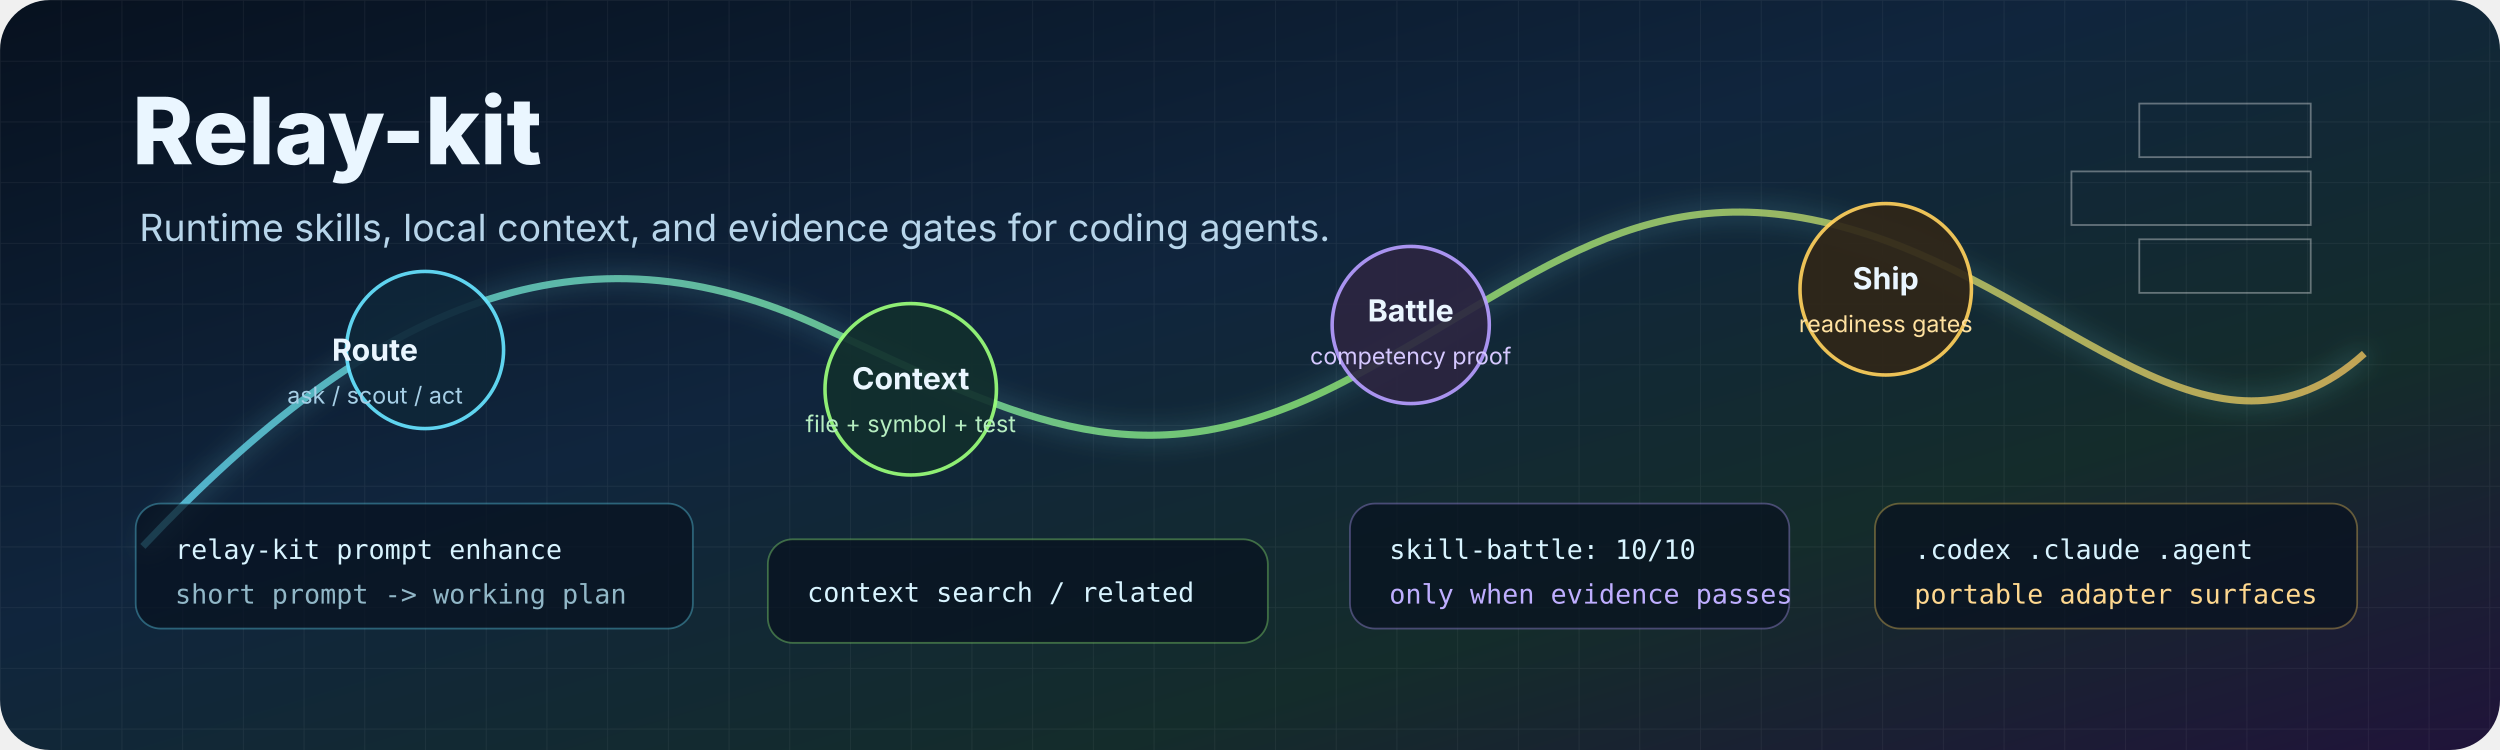
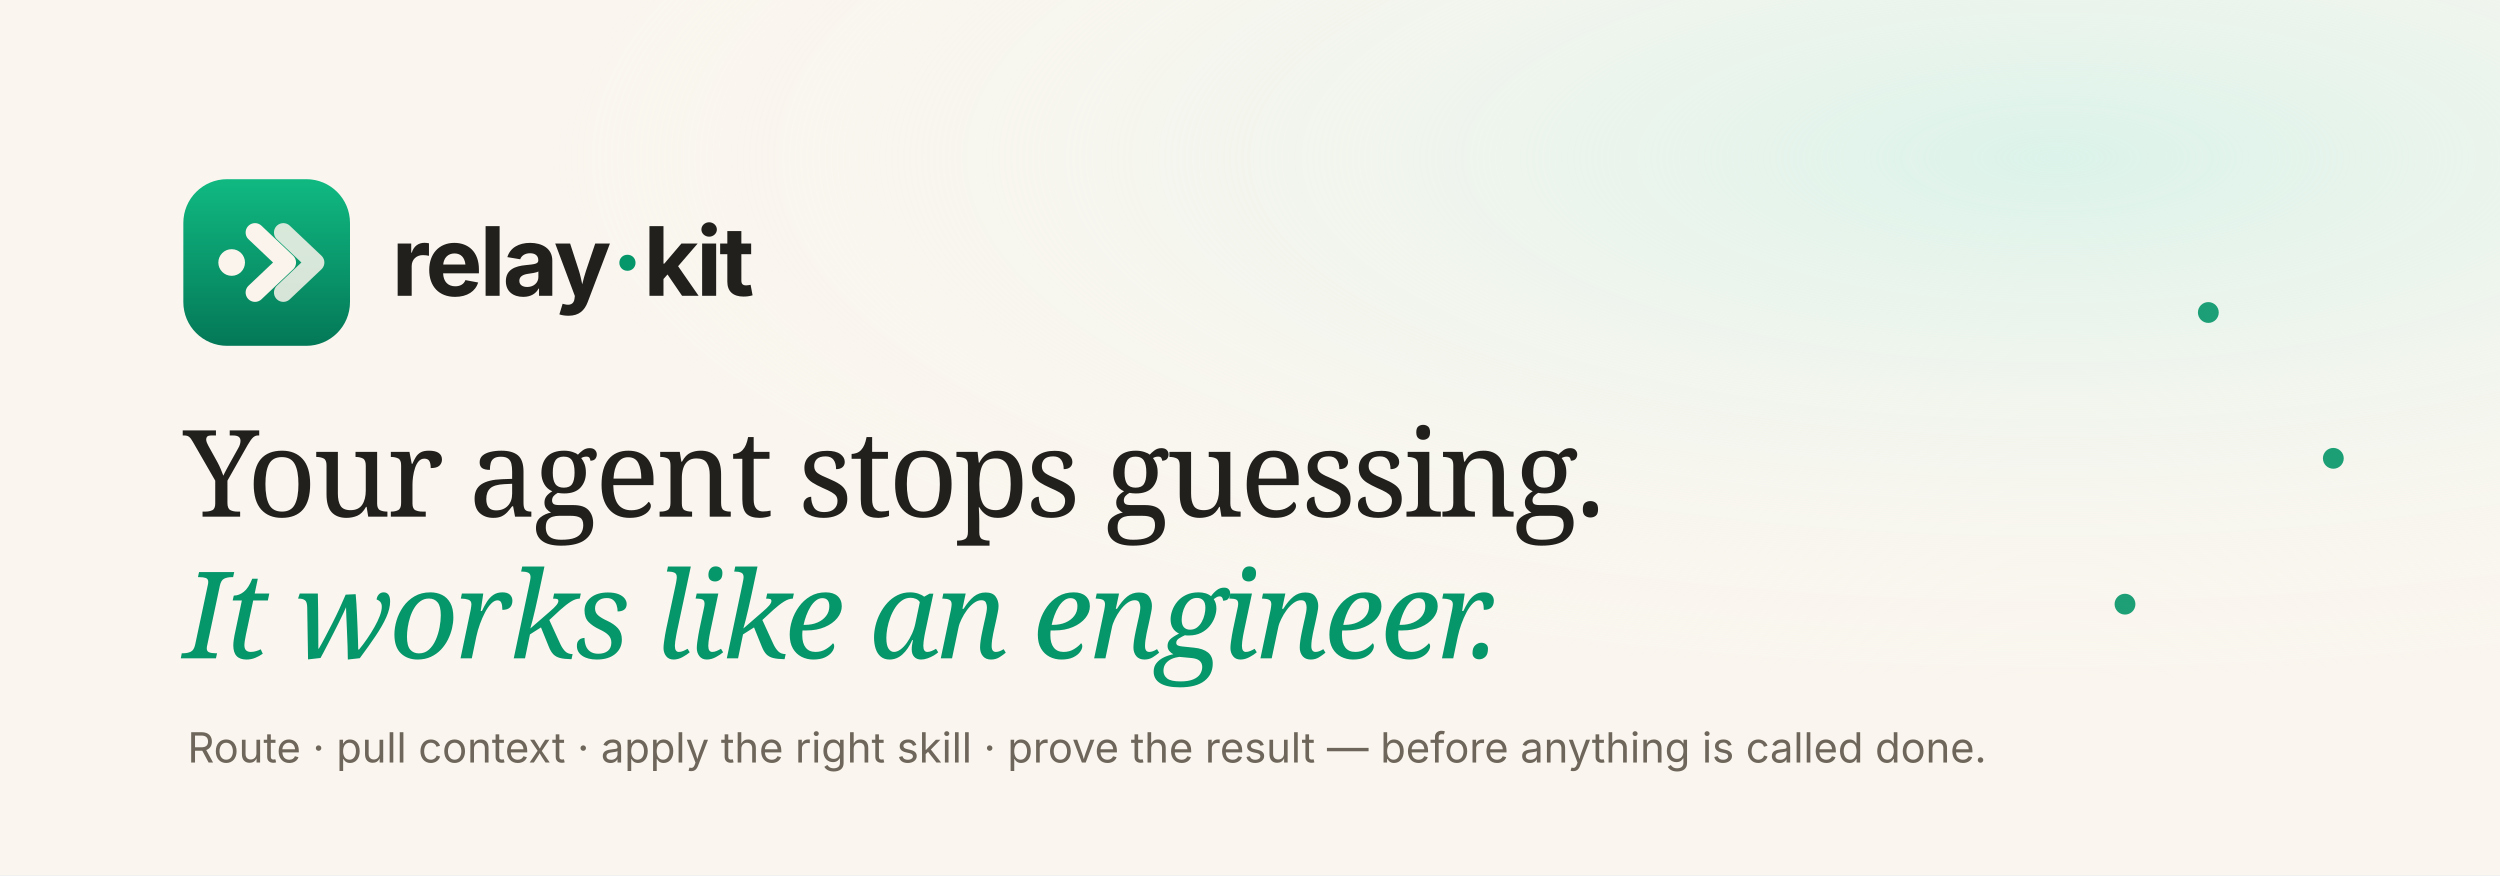
- <svg xmlns="http://www.w3.org/2000/svg" width="1400" height="420" viewBox="0 0 1400 420" role="img" aria-labelledby="title desc">
+ <svg xmlns="http://www.w3.org/2000/svg" viewBox="0 0 1200 420" role="img" aria-label="Relay-kit — a structured skill system for coding agents">
  <defs>
-     <linearGradient id="bg" x1="0" y1="0" x2="1" y2="1">
-       <stop offset="0" stop-color="#07111f" />
-       <stop offset="0.42" stop-color="#10253d" />
-       <stop offset="0.72" stop-color="#142c2b" />
-       <stop offset="1" stop-color="#20133a" />
+     <linearGradient id="clay" x1="0" y1="0" x2="0" y2="1">
+       <stop offset="0" stop-color="#10B981" />
+       <stop offset="1" stop-color="#047857" />
    </linearGradient>
-     <linearGradient id="edge" x1="0" y1="0" x2="1" y2="0">
-       <stop offset="0" stop-color="#66e3ff" />
-       <stop offset="0.52" stop-color="#9aff7a" />
-       <stop offset="1" stop-color="#ffcf5a" />
+     <linearGradient id="fade" x1="0" y1="0" x2="1" y2="0">
+       <stop offset="0" stop-color="#059669" stop-opacity="0" />
+       <stop offset="1" stop-color="#059669" stop-opacity=".5" />
    </linearGradient>
-     <filter id="glow" x="-30%" y="-30%" width="160%" height="160%">
-       <feGaussianBlur stdDeviation="7" result="blur" />
-       <feColorMatrix in="blur" type="matrix" values="0 0 0 0 0.25 0 0 0 0 0.85 0 0 0 0 1 0 0 0 0.5 0" />
-       <feMerge>
-         <feMergeNode />
-         <feMergeNode in="SourceGraphic" />
-       </feMerge>
-     </filter>
-     <pattern id="grid" width="34" height="34" patternUnits="userSpaceOnUse">
-       <path d="M 34 0 L 0 0 0 34" fill="none" stroke="#ffffff" stroke-opacity="0.055" stroke-width="1" />
-     </pattern>
+     <radialGradient id="glow" cx="82%" cy="18%" r="60%">
+       <stop offset="0" stop-color="#DBF3EA" />
+       <stop offset="1" stop-color="#FAF6EF" stop-opacity="0" />
+     </radialGradient>
  </defs>
-   <rect width="1400" height="420" rx="28" fill="url(#bg)" />
-   <rect width="1400" height="420" rx="28" fill="url(#grid)" />
-   <path d="M80 306 C210 168 326 120 462 184 C574 236 640 272 752 214 C860 158 920 92 1042 130 C1158 166 1240 274 1324 198" fill="none" stroke="url(#edge)" stroke-width="4" stroke-opacity="0.72" filter="url(#glow)" />
-   <g opacity="0.92">
-     <circle cx="238" cy="196" r="44" fill="#0e2638" stroke="#66e3ff" stroke-width="2" />
-     <circle cx="510" cy="218" r="48" fill="#112f2c" stroke="#9aff7a" stroke-width="2" />
-     <circle cx="790" cy="182" r="44" fill="#2b2540" stroke="#b69cff" stroke-width="2" />
-     <circle cx="1056" cy="162" r="48" fill="#302618" stroke="#ffcf5a" stroke-width="2" />
+   <rect width="1200" height="420" fill="#FAF6EF" />
+   <rect width="1200" height="420" fill="url(#glow)" />
+   <g opacity=".9">
+     <line x1="760" y1="150" x2="1060" y2="150" stroke="url(#fade)" stroke-width="2" stroke-dasharray="2 10" stroke-linecap="round" />
+     <line x1="760" y1="220" x2="1120" y2="220" stroke="url(#fade)" stroke-width="2" stroke-dasharray="2 10" stroke-linecap="round" />
+     <line x1="760" y1="290" x2="1020" y2="290" stroke="url(#fade)" stroke-width="2" stroke-dasharray="2 10" stroke-linecap="round" />
+     <circle cx="1060" cy="150" r="5" fill="#059669" />
+     <circle cx="1120" cy="220" r="5" fill="#059669" />
+     <circle cx="1020" cy="290" r="5" fill="#059669" />
  </g>
-   <g fill="#eaf6ff" font-family="Inter, Segoe UI, Arial, sans-serif">
-     <text x="74" y="92" font-size="52" font-weight="800" letter-spacing="0">Relay-kit</text>
-     <text x="78" y="135" font-size="21" fill="#b7d5ea">Runtime skills, local context, and evidence gates for coding agents.</text>
-     <text x="210" y="202" font-size="17" font-weight="700" text-anchor="middle">Route</text>
-     <text x="210" y="226" font-size="13" fill="#a6cfe6" text-anchor="middle">ask / scout / act</text>
-     <text x="510" y="218" font-size="17" font-weight="700" text-anchor="middle">Context</text>
-     <text x="510" y="242" font-size="13" fill="#b6eec1" text-anchor="middle">file + symbol + test</text>
-     <text x="790" y="180" font-size="17" font-weight="700" text-anchor="middle">Battle</text>
-     <text x="790" y="204" font-size="13" fill="#d5c8ff" text-anchor="middle">competency proof</text>
-     <text x="1056" y="162" font-size="17" font-weight="700" text-anchor="middle">Ship</text>
-     <text x="1056" y="186" font-size="13" fill="#ffe1a0" text-anchor="middle">readiness gates</text>
+   <g transform="translate(88,86)">
+     <rect x="0" y="0" width="80" height="80" rx="21" fill="url(#clay)" />
+     <circle cx="23.2" cy="40" r="6.4" fill="#FBF4EC" />
+     <path d="M34.4 25.6 L49.6 40 L34.4 54.4" fill="none" stroke="#FBF4EC" stroke-width="9" stroke-linecap="round" stroke-linejoin="round" />
+     <path d="M48 25.6 L63.2 40 L48 54.4" fill="none" stroke="#FBF4EC" stroke-width="9" stroke-linecap="round" stroke-linejoin="round" opacity=".85" />
  </g>
-   <g font-family="JetBrains Mono, Consolas, monospace" font-size="15" fill="#d8f4ff">
-     <rect x="76" y="282" width="312" height="70" rx="14" fill="#07111f" fill-opacity="0.72" stroke="#66e3ff" stroke-opacity="0.35" />
-     <text x="98" y="313">relay-kit prompt enhance</text>
-     <text x="98" y="338" fill="#91b7c7">short prompt -&gt; working plan</text>
-     <rect x="430" y="302" width="280" height="58" rx="14" fill="#07111f" fill-opacity="0.72" stroke="#9aff7a" stroke-opacity="0.35" />
-     <text x="452" y="337">context search / related</text>
-     <rect x="756" y="282" width="246" height="70" rx="14" fill="#07111f" fill-opacity="0.72" stroke="#b69cff" stroke-opacity="0.35" />
-     <text x="778" y="313">skill-battle: 10/10</text>
-     <text x="778" y="338" fill="#bfaeff">only when evidence passes</text>
-     <rect x="1050" y="282" width="270" height="70" rx="14" fill="#07111f" fill-opacity="0.72" stroke="#ffcf5a" stroke-opacity="0.35" />
-     <text x="1072" y="313">.codex .claude .agent</text>
-     <text x="1072" y="338" fill="#ffd88f">portable adapter surfaces</text>
-   </g>
-   <g opacity="0.35" fill="none" stroke="#ffffff" stroke-width="1">
-     <path d="M1198 58 h96 v30 h-96z" />
-     <path d="M1160 96 h134 v30 h-134z" />
-     <path d="M1198 134 h96 v30 h-96z" />
-   </g>
+   <text x="188" y="142" font-family="Inter, system-ui, sans-serif" font-size="46" font-weight="680" letter-spacing="-1.4" fill="#22201C">relay<tspan fill="#059669">·</tspan>kit</text>
+   <text x="88" y="248" font-family="Georgia, 'Fraunces', serif" font-size="58" font-weight="500" letter-spacing="-1.6" fill="#22201C">Your agent stops guessing.</text>
+   <text x="88" y="316" font-family="Georgia, 'Fraunces', serif" font-size="58" font-style="italic" letter-spacing="-1.6" fill="#059669">It works like an engineer.</text>
+   <text x="90" y="366" font-family="Inter, system-ui, sans-serif" font-size="20" fill="#6E665A">Route · pull context · apply the right skill · prove the result — before anything is called done.</text>
</svg>
